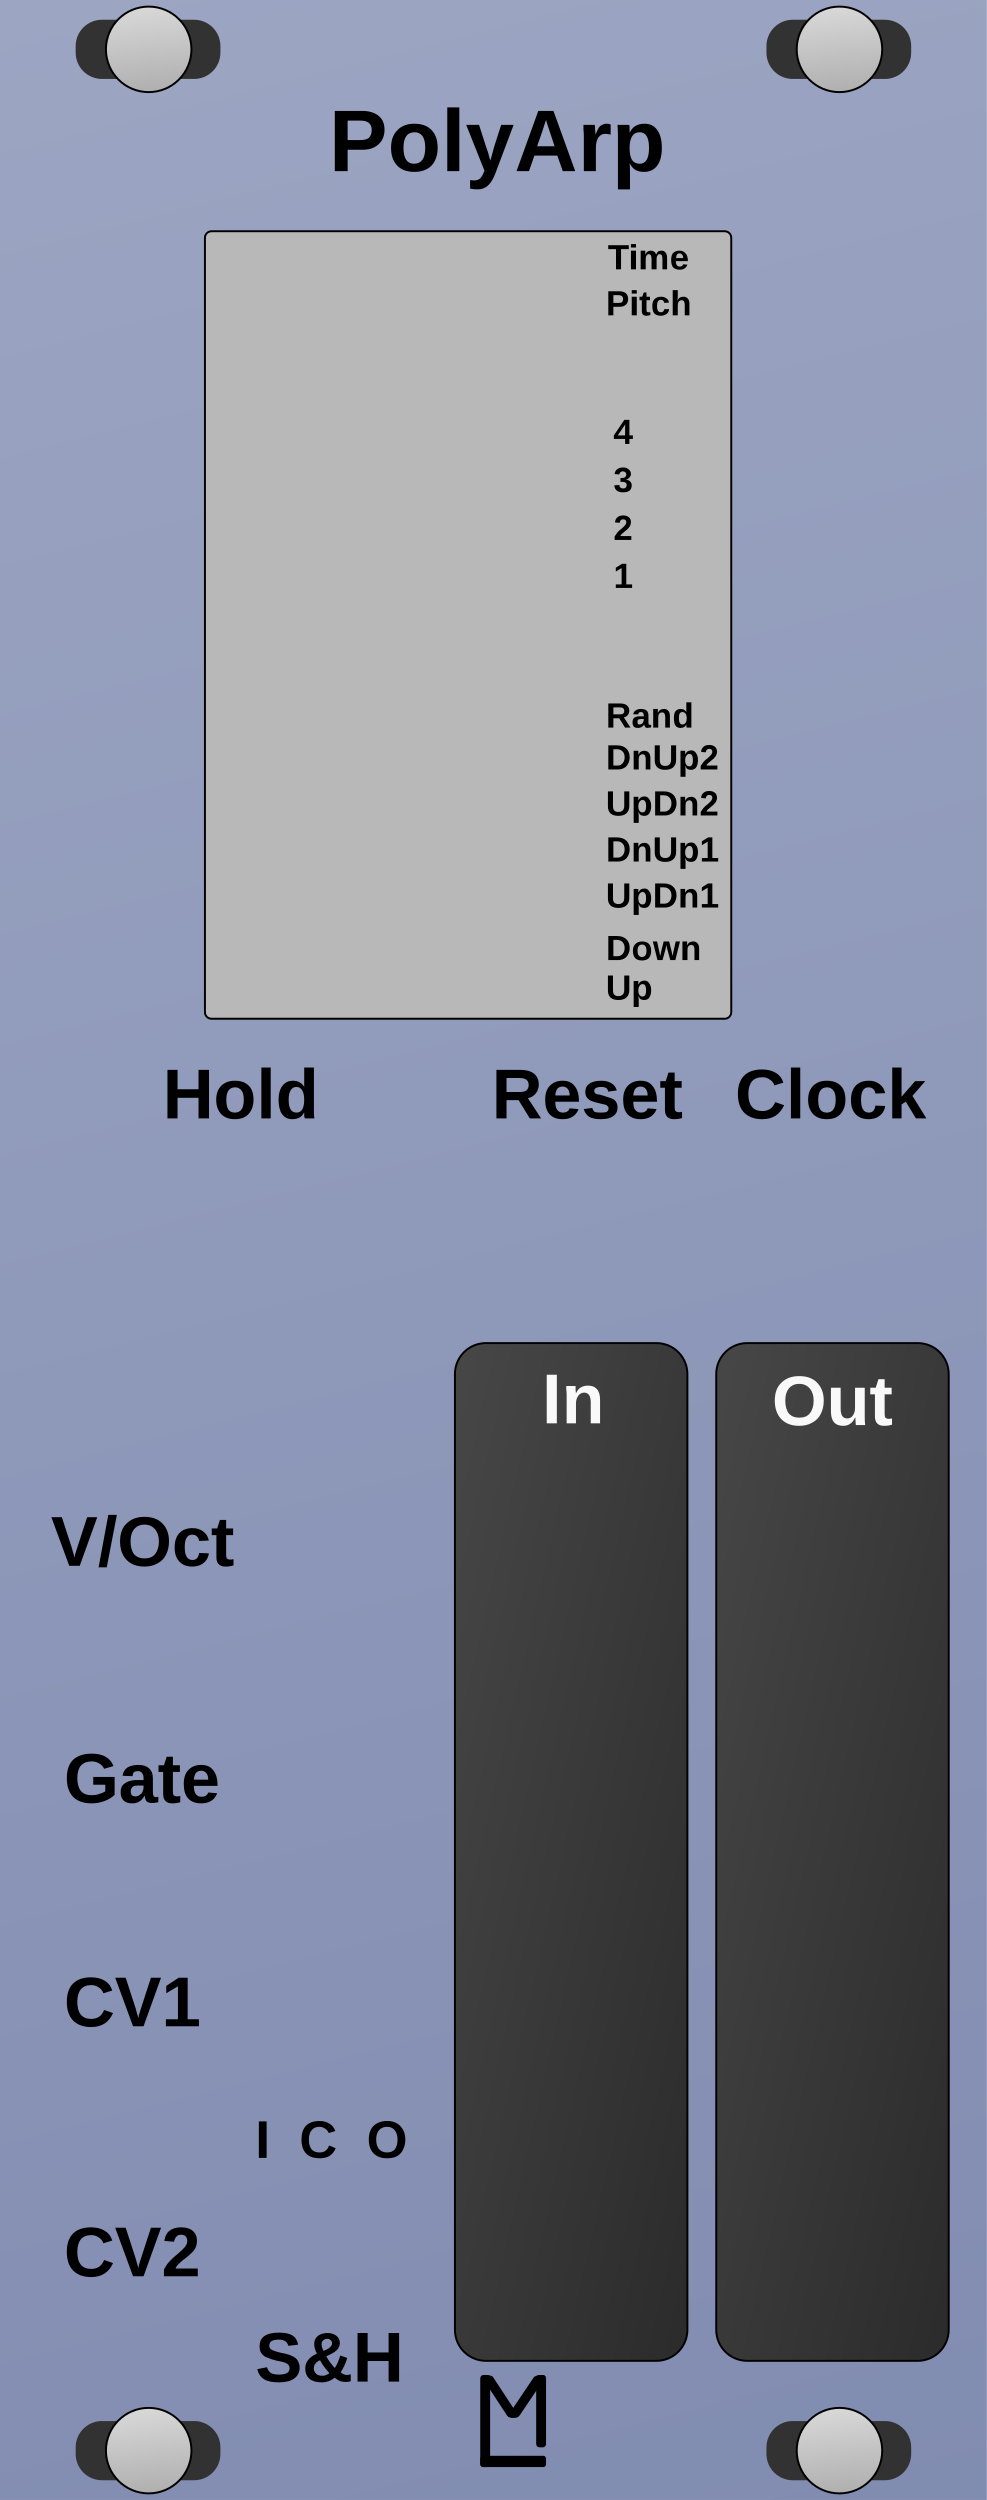
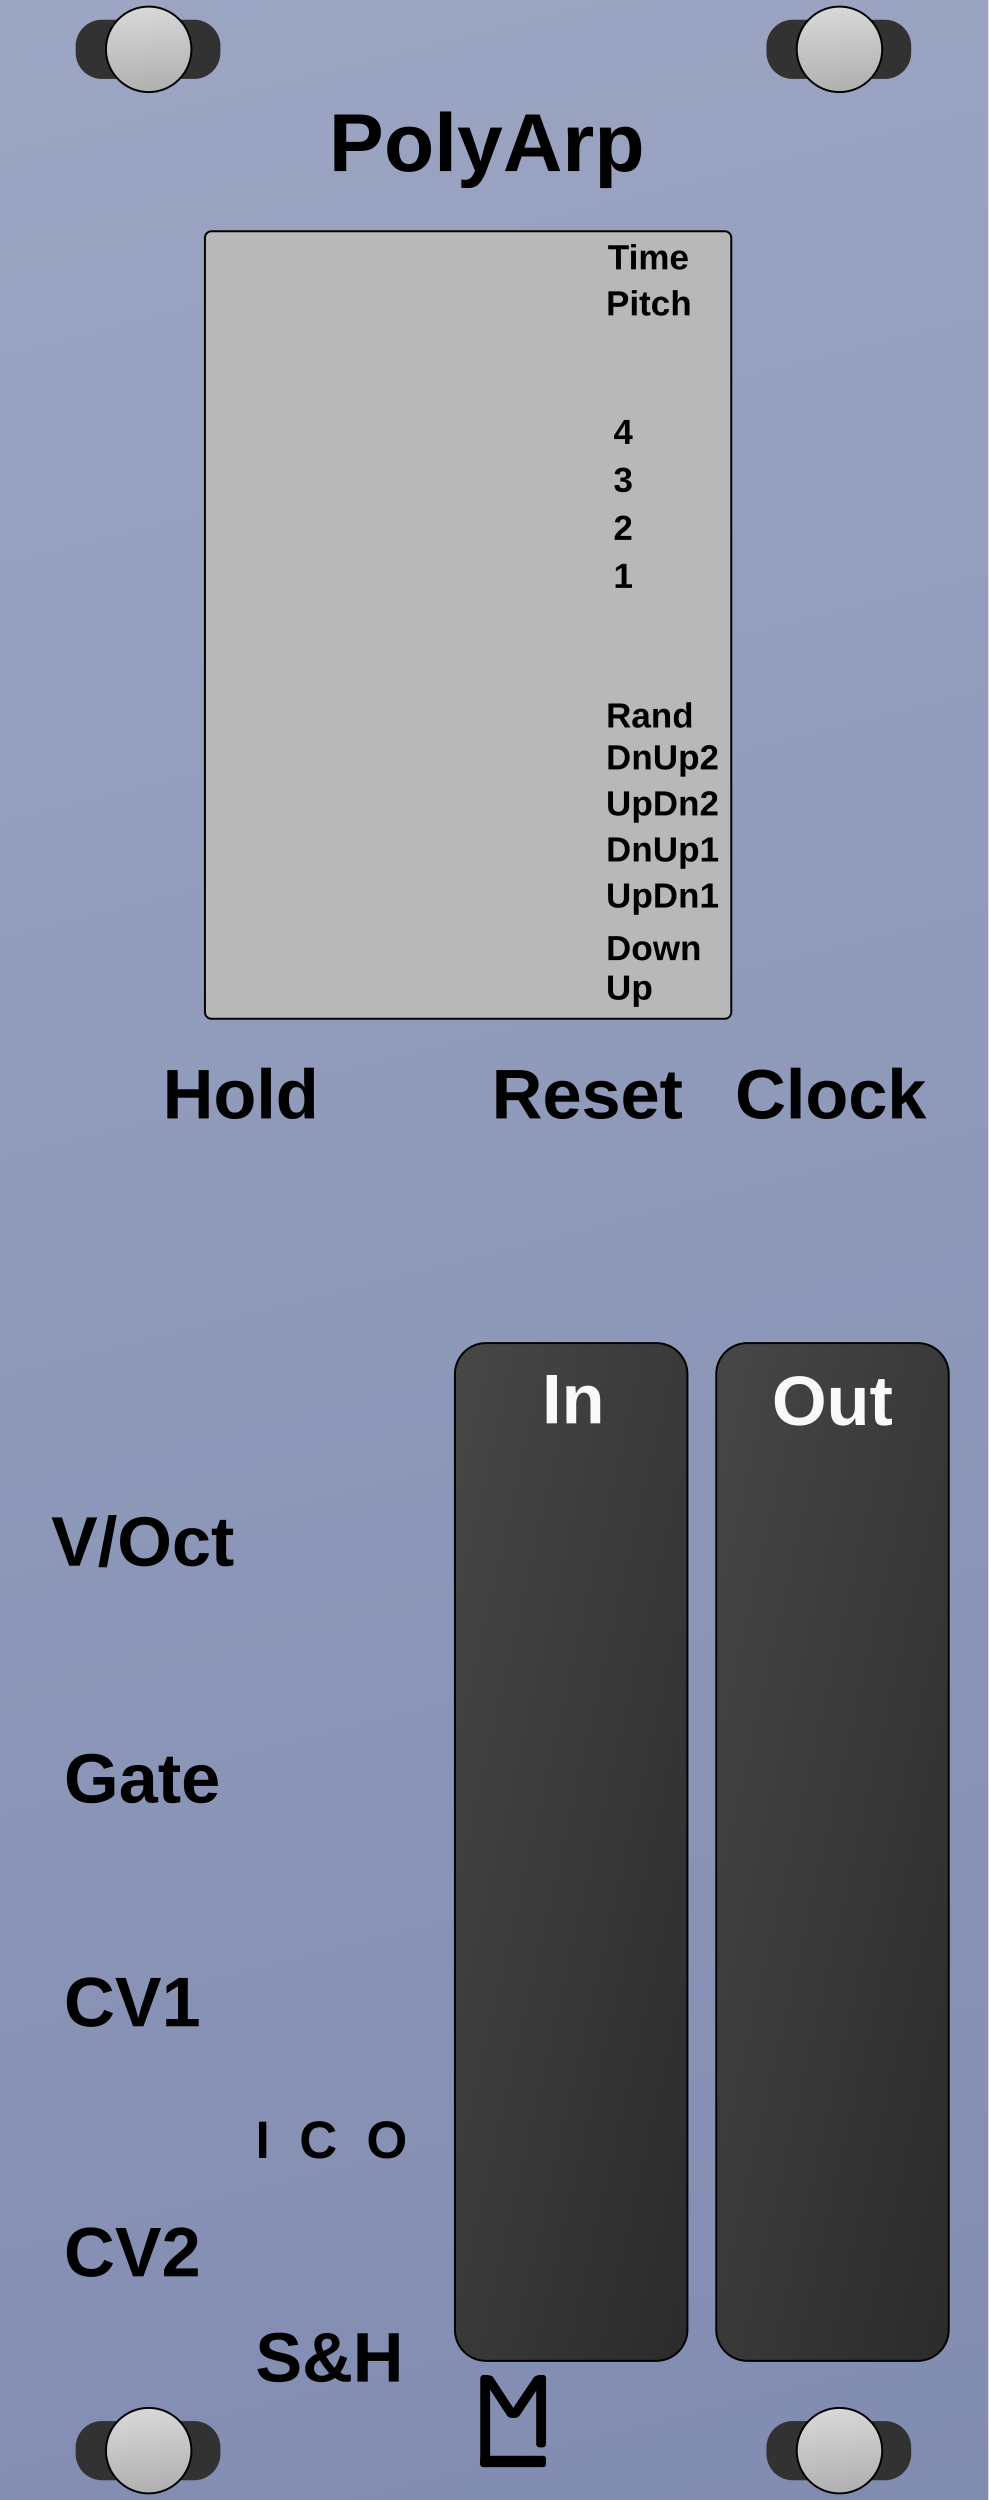
- <svg xmlns="http://www.w3.org/2000/svg" xmlns:xlink="http://www.w3.org/1999/xlink" width="150" height="380" viewBox="0 0 39.688 100.542" version="1.1" id="svg8">
+ <svg xmlns="http://www.w3.org/2000/svg" xmlns:xlink="http://www.w3.org/1999/xlink" width="50.8mm" height="128.5mm" viewBox="0 0 50.8 128.5" version="1.1" id="svg8">
  <defs id="defs2">
    <linearGradient id="linearGradient1077">
      <stop style="stop-color:#727272;stop-opacity:1" offset="0" id="stop1144" />
      <stop style="stop-color:#686868;stop-opacity:1" offset="1" id="stop1146" />
    </linearGradient>
    <linearGradient id="linearGradient1083">
      <stop style="stop-color:#474747;stop-opacity:1;" offset="0" id="stop1079" />
      <stop style="stop-color:#2b2b2b;stop-opacity:1" offset="1" id="stop1081" />
    </linearGradient>
-     <linearGradient gradientTransform="matrix(1.249553,0,0,1,0.01418068,196.4583)" xlink:href="#linearGradient881" id="linearGradient883" x1="1.2124023e-007" y1="-1.6666667e-006" x2="31.75" y2="100.542" gradientUnits="userSpaceOnUse" />
+     <linearGradient gradientTransform="matrix(1.599428,0,0,1.278077,0.01815119,196.4583)" xlink:href="#linearGradient881" id="linearGradient883" x1="1.2124023e-07" y1="-1.6666667e-06" x2="31.75" y2="100.542" gradientUnits="userSpaceOnUse" />
    <linearGradient id="linearGradient881">
      <stop style="stop-color:#9ca5c2;stop-opacity:1;" offset="0" id="stop877" />
      <stop style="stop-color:#818cb1;stop-opacity:1" offset="1" id="stop879" />
    </linearGradient>
-     <linearGradient xlink:href="#linearGradient1083" id="linearGradient1133" x1="17.992" y1="207.042" x2="28.575" y2="217.625" gradientUnits="userSpaceOnUse" gradientTransform="matrix(0.8833905,0,0,3.867481,12.91097,-550.2566)" />
+     <linearGradient xlink:href="#linearGradient1083" id="linearGradient1133" x1="17.992" y1="207.042" x2="28.575" y2="217.625" gradientUnits="userSpaceOnUse" gradientTransform="matrix(1.129041,0,0,4.942939,16.50121,-757.9008)" />
    <linearGradient xlink:href="#linearGradient1077" id="linearGradient1142" x1="71.666" y1="88" x2="108.15" y2="350" gradientUnits="userSpaceOnUse" />
    <linearGradient xlink:href="#Transport" id="linearGradient987" gradientUnits="userSpaceOnUse" gradientTransform="translate(0.02645864,-197.2521)" x1="5.953" y1="197.517" x2="6.35" y2="201.221" />
    <linearGradient id="Transport">
      <stop id="stop1090" offset="0" style="stop-color:#d8d8d8;stop-opacity:1" />
      <stop id="stop1092" offset="1" style="stop-color:#acacac;stop-opacity:1" />
    </linearGradient>
    <linearGradient xlink:href="#Transport" id="linearGradient1197" gradientUnits="userSpaceOnUse" gradientTransform="translate(0.02645864,-197.2521)" x1="5.953" y1="197.517" x2="6.35" y2="201.221" />
    <linearGradient xlink:href="#Transport" id="linearGradient1199" gradientUnits="userSpaceOnUse" gradientTransform="translate(0.02645864,-197.2521)" x1="5.953" y1="197.517" x2="6.35" y2="201.221" />
    <linearGradient xlink:href="#Transport" id="linearGradient1201" gradientUnits="userSpaceOnUse" gradientTransform="translate(0.02645864,-197.2521)" x1="5.953" y1="197.517" x2="6.35" y2="201.221" />
-     <linearGradient xlink:href="#linearGradient1083" id="linearGradient1133-0" x1="17.992" y1="207.042" x2="28.575" y2="217.625" gradientUnits="userSpaceOnUse" gradientTransform="matrix(0.8833905,0,0,3.867481,2.402267,-550.2565)" />
+     <linearGradient xlink:href="#linearGradient1083" id="linearGradient1133-0" x1="17.992" y1="207.042" x2="28.575" y2="217.625" gradientUnits="userSpaceOnUse" gradientTransform="matrix(1.129041,0,0,4.942939,3.070282,-757.9007)" />
  </defs>
-   <g id="layer1" transform="translate(0,-196.4583)">
-     <rect style="fill:url(#linearGradient883);fill-opacity:1;stroke-width:0.306" id="rect4689" width="39.688" height="100.542" x="0" y="196.458" />
-     <text xml:space="preserve" style="font-style:normal;font-variant:normal;font-weight:bold;font-stretch:normal;font-size:3.528px;line-height:1.25;font-family:Arial;-inkscape-font-specification:'Arial, Bold';font-variant-ligatures:normal;font-variant-caps:normal;font-variant-numeric:normal;font-feature-settings:normal;text-align:start;letter-spacing:0px;word-spacing:0px;writing-mode:lr-tb;text-anchor:start;fill:#000000;fill-opacity:1;stroke:none;stroke-width:0.265" x="13.229" y="203.337" id="text3757">
-       <tspan id="tspan911" x="13.229" y="203.337">PolyArp</tspan>
+   <g id="layer1" transform="translate(0,-196.4583)" style="display:inline">
+     <rect style="fill:url(#linearGradient883);fill-opacity:1;stroke-width:0.391" id="rect4689" width="50.8" height="128.5" x="0" y="196.458" />
+     <g transform="translate(-1.2124023e-7,196.4583)" aria-label="M" style="font-style:normal;font-variant:normal;font-weight:bold;font-stretch:normal;font-size:19.756px;line-height:1.25;font-family:Arial;-inkscape-font-specification:'Arial, Bold';font-variant-ligatures:normal;font-variant-caps:normal;font-variant-numeric:normal;font-feature-settings:normal;text-align:start;letter-spacing:0px;word-spacing:0px;writing-mode:lr-tb;text-anchor:start;fill:#000000;fill-opacity:1;stroke:none;stroke-width:0.265" id="text4720" />
+   </g>
+   <g id="layer3" style="display:inline">
+     <text xml:space="preserve" style="font-style:normal;font-variant:normal;font-weight:bold;font-stretch:normal;font-size:4.233px;line-height:1.25;font-family:Arial;-inkscape-font-specification:'Arial, Bold';font-variant-ligatures:normal;font-variant-caps:normal;font-variant-numeric:normal;font-variant-east-asian:normal;text-align:start;letter-spacing:0px;word-spacing:0px;writing-mode:lr-tb;text-anchor:start;fill:#000000;fill-opacity:1;stroke:none;stroke-width:0.338" x="16.908" y="205.25" id="text3757" transform="translate(0,-196.4583)">
+       <tspan id="tspan911" x="16.908" y="205.25" style="font-style:normal;font-variant:normal;font-weight:bold;font-stretch:normal;font-size:4.233px;font-family:Arial;-inkscape-font-specification:'Arial, Bold';font-variant-ligatures:normal;font-variant-caps:normal;font-variant-numeric:normal;font-variant-east-asian:normal;stroke-width:0.338">PolyArp</tspan>
    </text>
-     <rect style="fill:url(#linearGradient1133-0);fill-opacity:1;stroke:#000000;stroke-width:0.079;stroke-miterlimit:4;stroke-dasharray:none;stroke-opacity:1" id="rect4778-2-0" width="9.349" height="40.931" x="18.296" y="250.473" ry="1.247" rx="1.247" />
-     <text xml:space="preserve" style="font-style:normal;font-variant:normal;font-weight:bold;font-stretch:normal;font-size:2.822px;line-height:1.25;font-family:Arial;-inkscape-font-specification:'Arial, Bold';font-variant-ligatures:normal;font-variant-caps:normal;font-variant-numeric:normal;font-feature-settings:normal;text-align:start;letter-spacing:0px;word-spacing:0px;writing-mode:lr-tb;text-anchor:start;fill:#f9f9f9;fill-opacity:1;stroke:none;stroke-width:0.265" x="21.801" y="253.701" id="text4921">
-       <tspan id="tspan849" x="21.801" y="253.701">In</tspan>
+     <rect style="fill:url(#linearGradient1133-0);fill-opacity:1;stroke:#000000;stroke-width:0.101;stroke-miterlimit:4;stroke-dasharray:none;stroke-opacity:1" id="rect4778-2-0" width="11.949" height="52.313" x="23.384" y="265.493" ry="1.594" rx="1.594" transform="translate(0,-196.4583)" />
+     <text xml:space="preserve" style="font-style:normal;font-variant:normal;font-weight:bold;font-stretch:normal;font-size:3.607px;line-height:1.25;font-family:Arial;-inkscape-font-specification:'Arial, Bold';font-variant-ligatures:normal;font-variant-caps:normal;font-variant-numeric:normal;font-feature-settings:normal;text-align:start;letter-spacing:0px;word-spacing:0px;writing-mode:lr-tb;text-anchor:start;fill:#f9f9f9;fill-opacity:1;stroke:none;stroke-width:0.338" x="27.863" y="269.619" id="text4921" transform="translate(0,-196.4583)">
+       <tspan id="tspan849" x="27.863" y="269.619" style="stroke-width:0.338">In</tspan>
    </text>
-     <rect style="fill:url(#linearGradient1133);fill-opacity:1;stroke:#000000;stroke-width:0.079;stroke-miterlimit:4;stroke-dasharray:none;stroke-opacity:1" id="rect4778-2" width="9.349" height="40.931" x="28.805" y="250.473" ry="1.247" rx="1.247" />
-     <text xml:space="preserve" style="font-style:normal;font-variant:normal;font-weight:bold;font-stretch:normal;font-size:2.822px;line-height:1.25;font-family:Arial;-inkscape-font-specification:'Arial, Bold';font-variant-ligatures:normal;font-variant-caps:normal;font-variant-numeric:normal;font-feature-settings:normal;text-align:start;letter-spacing:0px;word-spacing:0px;writing-mode:lr-tb;text-anchor:start;fill:#f9f9f9;fill-opacity:1;stroke:none;stroke-width:0.265" x="31.05" y="253.768" id="text853-7">
-       <tspan id="tspan851-6" x="31.05" y="253.768" style="font-style:normal;font-variant:normal;font-weight:bold;font-stretch:normal;font-size:2.822px;font-family:Arial;-inkscape-font-specification:'Arial, Bold';font-variant-ligatures:normal;font-variant-caps:normal;font-variant-numeric:normal;font-feature-settings:normal;text-align:start;writing-mode:lr-tb;text-anchor:start;fill:#f9f9f9;fill-opacity:1;stroke-width:0.265">Out</tspan>
+     <rect style="fill:url(#linearGradient1133);fill-opacity:1;stroke:#000000;stroke-width:0.101;stroke-miterlimit:4;stroke-dasharray:none;stroke-opacity:1" id="rect4778-2" width="11.949" height="52.313" x="36.815" y="265.493" ry="1.594" rx="1.594" transform="translate(0,-196.4583)" />
+     <text xml:space="preserve" style="font-style:normal;font-variant:normal;font-weight:bold;font-stretch:normal;font-size:3.607px;line-height:1.25;font-family:Arial;-inkscape-font-specification:'Arial, Bold';font-variant-ligatures:normal;font-variant-caps:normal;font-variant-numeric:normal;font-feature-settings:normal;text-align:start;letter-spacing:0px;word-spacing:0px;writing-mode:lr-tb;text-anchor:start;fill:#f9f9f9;fill-opacity:1;stroke:none;stroke-width:0.338" x="39.684" y="269.704" id="text853-7" transform="translate(0,-196.4583)">
+       <tspan id="tspan851-6" x="39.684" y="269.704" style="font-style:normal;font-variant:normal;font-weight:bold;font-stretch:normal;font-size:3.607px;font-family:Arial;-inkscape-font-specification:'Arial, Bold';font-variant-ligatures:normal;font-variant-caps:normal;font-variant-numeric:normal;font-feature-settings:normal;text-align:start;writing-mode:lr-tb;text-anchor:start;fill:#f9f9f9;fill-opacity:1;stroke-width:0.338">Out</tspan>
    </text>
-     <g transform="translate(-1.2124023e-7,196.4583)" aria-label="M" style="font-style:normal;font-variant:normal;font-weight:bold;font-stretch:normal;font-size:19.756px;line-height:1.25;font-family:Arial;-inkscape-font-specification:'Arial, Bold';font-variant-ligatures:normal;font-variant-caps:normal;font-variant-numeric:normal;font-feature-settings:normal;text-align:start;letter-spacing:0px;word-spacing:0px;writing-mode:lr-tb;text-anchor:start;fill:#000000;fill-opacity:1;stroke:none;stroke-width:0.265" id="text4720" />
-     <g id="g4799" transform="matrix(0.25,0,0,0.25,15.47813,271.0708)" style="fill:#000000;fill-opacity:1">
+     <g id="g4799" transform="matrix(0.3195192,0,0,0.3195192,19.78224,95.36052)" style="fill:#000000;fill-opacity:1">
      <rect rx="0.529" ry="0.529" y="83.608" x="15.346" height="14.817" width="1.587" id="rect4736" style="fill:#000000;fill-opacity:1;stroke-width:0.221" />
      <rect rx="0.455" ry="0.455" y="96.606" x="15.346" height="1.819" width="10.583" id="rect4738" style="fill:#000000;fill-opacity:1;stroke-width:0.274" />
      <rect rx="0.529" ry="0.529" y="83.608" x="24.342" height="11.642" width="1.587" id="rect4759" style="fill:#000000;fill-opacity:1;stroke-width:0.229" />
      <rect rx="0.903" transform="matrix(1,0,0.5488541,0.8359182,0,0)" ry="0.374" y="100.02" x="-39.524" height="8.229" width="1.807" id="rect4759-7" style="fill:#000000;fill-opacity:1;stroke-width:0.206" />
      <rect rx="0.926" transform="matrix(1,0,0.5583794,-0.8295857,0,0)" ry="0.474" y="-109.076" x="80.485" height="8.292" width="1.852" id="rect4759-7-3" style="fill:#000000;fill-opacity:1;stroke-width:0.209" />
    </g>
-     <g transform="translate(2.2527889e-7,196.4583)" style="display:inline" id="g1019">
+     <g transform="scale(1.278077)" style="display:inline" id="g1019">
      <rect ry="1.058" rx="1.058" y="0.794" x="3.043" height="2.381" width="5.821" id="rect1112" style="opacity:1;fill:#323232;fill-opacity:1;stroke:none;stroke-width:0.079;stroke-linecap:square;stroke-linejoin:bevel;stroke-miterlimit:4;stroke-dasharray:none;stroke-opacity:1;paint-order:normal" />
      <path id="path1058" d="M 5.98,0.265 A 1.72,1.72 0 0 0 4.26,1.984 1.72,1.72 0 0 0 5.98,3.704 1.72,1.72 0 0 0 7.699,1.984 1.72,1.72 0 0 0 5.98,0.265 Z" style="opacity:1;fill:url(#linearGradient1197);fill-opacity:1;stroke:#000000;stroke-width:0.079;stroke-linecap:square;stroke-linejoin:bevel;stroke-miterlimit:4;stroke-dasharray:none;stroke-opacity:1;paint-order:normal" />
    </g>
-     <g transform="translate(4.2527889e-7,293.0312)" style="display:inline" id="g1019-1">
+     <g transform="matrix(1.278077,0,0,1.278077,4.2494507e-7,123.4276)" style="display:inline" id="g1019-1">
      <rect ry="1.058" rx="1.058" y="0.794" x="3.043" height="2.381" width="5.821" id="rect1112-1" style="opacity:1;fill:#323232;fill-opacity:1;stroke:none;stroke-width:0.079;stroke-linecap:square;stroke-linejoin:bevel;stroke-miterlimit:4;stroke-dasharray:none;stroke-opacity:1;paint-order:normal" />
      <path id="path1058-5" d="M 5.98,0.265 A 1.72,1.72 0 0 0 4.26,1.984 1.72,1.72 0 0 0 5.98,3.704 1.72,1.72 0 0 0 7.699,1.984 1.72,1.72 0 0 0 5.98,0.265 Z" style="opacity:1;fill:url(#linearGradient1199);fill-opacity:1;stroke:#000000;stroke-width:0.079;stroke-linecap:square;stroke-linejoin:bevel;stroke-miterlimit:4;stroke-dasharray:none;stroke-opacity:1;paint-order:normal" />
    </g>
-     <g transform="translate(27.78125,196.4583)" style="display:inline" id="g1019-0">
+     <g transform="matrix(1.278077,0,0,1.278077,35.50658,0)" style="display:inline" id="g1019-0">
      <rect ry="1.058" rx="1.058" y="0.794" x="3.043" height="2.381" width="5.821" id="rect1112-9" style="opacity:1;fill:#323232;fill-opacity:1;stroke:none;stroke-width:0.079;stroke-linecap:square;stroke-linejoin:bevel;stroke-miterlimit:4;stroke-dasharray:none;stroke-opacity:1;paint-order:normal" />
      <path id="path1058-0" d="M 5.98,0.265 A 1.72,1.72 0 0 0 4.26,1.984 1.72,1.72 0 0 0 5.98,3.704 1.72,1.72 0 0 0 7.699,1.984 1.72,1.72 0 0 0 5.98,0.265 Z" style="opacity:1;fill:url(#linearGradient1201);fill-opacity:1;stroke:#000000;stroke-width:0.079;stroke-linecap:square;stroke-linejoin:bevel;stroke-miterlimit:4;stroke-dasharray:none;stroke-opacity:1;paint-order:normal" />
    </g>
-     <g transform="translate(27.78125,293.0312)" style="display:inline" id="g1019-1-7">
+     <g transform="matrix(1.278077,0,0,1.278077,35.50658,123.4276)" style="display:inline" id="g1019-1-7">
      <rect ry="1.058" rx="1.058" y="0.794" x="3.043" height="2.381" width="5.821" id="rect1112-1-9" style="opacity:1;fill:#323232;fill-opacity:1;stroke:none;stroke-width:0.079;stroke-linecap:square;stroke-linejoin:bevel;stroke-miterlimit:4;stroke-dasharray:none;stroke-opacity:1;paint-order:normal" />
      <path id="path1058-5-0" d="M 5.98,0.265 A 1.72,1.72 0 0 0 4.26,1.984 1.72,1.72 0 0 0 5.98,3.704 1.72,1.72 0 0 0 7.699,1.984 1.72,1.72 0 0 0 5.98,0.265 Z" style="opacity:1;fill:url(#linearGradient987);fill-opacity:1;stroke:#000000;stroke-width:0.079;stroke-linecap:square;stroke-linejoin:bevel;stroke-miterlimit:4;stroke-dasharray:none;stroke-opacity:1;paint-order:normal" />
    </g>
-     <text xml:space="preserve" style="font-style:normal;font-variant:normal;font-weight:bold;font-stretch:normal;font-size:2.822px;line-height:1.25;font-family:Arial;-inkscape-font-specification:'Arial, Bold';font-variant-ligatures:normal;font-variant-caps:normal;font-variant-numeric:normal;font-feature-settings:normal;text-align:start;letter-spacing:0px;word-spacing:0px;writing-mode:lr-tb;text-anchor:start;fill:#000000;fill-opacity:1;stroke:none;stroke-width:0.265" x="2.051" y="259.429" id="text4921-1-7">
-       <tspan id="tspan1823" x="2.051" y="259.429">V/Oct</tspan>
+     <text xml:space="preserve" style="font-style:normal;font-variant:normal;font-weight:bold;font-stretch:normal;font-size:3.607px;line-height:1.25;font-family:Arial;-inkscape-font-specification:'Arial, Bold';font-variant-ligatures:normal;font-variant-caps:normal;font-variant-numeric:normal;font-feature-settings:normal;text-align:start;letter-spacing:0px;word-spacing:0px;writing-mode:lr-tb;text-anchor:start;fill:#000000;fill-opacity:1;stroke:none;stroke-width:0.338" x="2.621" y="276.939" id="text4921-1-7" transform="translate(0,-196.4583)">
+       <tspan id="tspan1823" x="2.621" y="276.939" style="stroke-width:0.338">V/Oct</tspan>
    </text>
-     <text xml:space="preserve" style="font-style:normal;font-variant:normal;font-weight:bold;font-stretch:normal;font-size:2.822px;line-height:1.25;font-family:Arial;-inkscape-font-specification:'Arial, Bold';font-variant-ligatures:normal;font-variant-caps:normal;font-variant-numeric:normal;font-feature-settings:normal;text-align:start;letter-spacing:0px;word-spacing:0px;writing-mode:lr-tb;text-anchor:start;fill:#000000;fill-opacity:1;stroke:none;stroke-width:0.265" x="2.58" y="268.954" id="text4921-1-1">
-       <tspan id="tspan4585" x="2.58" y="268.954">Gate</tspan>
+     <text xml:space="preserve" style="font-style:normal;font-variant:normal;font-weight:bold;font-stretch:normal;font-size:3.607px;line-height:1.25;font-family:Arial;-inkscape-font-specification:'Arial, Bold';font-variant-ligatures:normal;font-variant-caps:normal;font-variant-numeric:normal;font-feature-settings:normal;text-align:start;letter-spacing:0px;word-spacing:0px;writing-mode:lr-tb;text-anchor:start;fill:#000000;fill-opacity:1;stroke:none;stroke-width:0.338" x="3.297" y="289.113" id="text4921-1-1" transform="translate(0,-196.4583)">
+       <tspan id="tspan4585" x="3.297" y="289.113" style="stroke-width:0.338">Gate</tspan>
    </text>
-     <text xml:space="preserve" style="font-style:normal;font-variant:normal;font-weight:bold;font-stretch:normal;font-size:2.822px;line-height:1.25;font-family:Arial;-inkscape-font-specification:'Arial, Bold';font-variant-ligatures:normal;font-variant-caps:normal;font-variant-numeric:normal;font-feature-settings:normal;text-align:start;letter-spacing:0px;word-spacing:0px;writing-mode:lr-tb;text-anchor:start;fill:#000000;fill-opacity:1;stroke:none;stroke-width:0.265" x="2.58" y="277.95" id="text4921-1-1-9">
-       <tspan id="tspan1117" x="2.58" y="277.95">CV1</tspan>
+     <text xml:space="preserve" style="font-style:normal;font-variant:normal;font-weight:bold;font-stretch:normal;font-size:3.607px;line-height:1.25;font-family:Arial;-inkscape-font-specification:'Arial, Bold';font-variant-ligatures:normal;font-variant-caps:normal;font-variant-numeric:normal;font-feature-settings:normal;text-align:start;letter-spacing:0px;word-spacing:0px;writing-mode:lr-tb;text-anchor:start;fill:#000000;fill-opacity:1;stroke:none;stroke-width:0.338" x="3.297" y="300.611" id="text4921-1-1-9" transform="translate(0,-196.4583)">
+       <tspan id="tspan1117" x="3.297" y="300.611" style="stroke-width:0.338">CV1</tspan>
    </text>
-     <text xml:space="preserve" style="font-style:normal;font-variant:normal;font-weight:bold;font-stretch:normal;font-size:2.822px;line-height:1.25;font-family:Arial;-inkscape-font-specification:'Arial, Bold';font-variant-ligatures:normal;font-variant-caps:normal;font-variant-numeric:normal;font-feature-settings:normal;text-align:start;letter-spacing:0px;word-spacing:0px;writing-mode:lr-tb;text-anchor:start;fill:#000000;fill-opacity:1;stroke:none;stroke-width:0.265" x="2.58" y="288.004" id="text4921-1-1-94">
-       <tspan id="tspan1119" x="2.58" y="288.004">CV2</tspan>
+     <text xml:space="preserve" style="font-style:normal;font-variant:normal;font-weight:bold;font-stretch:normal;font-size:3.607px;line-height:1.25;font-family:Arial;-inkscape-font-specification:'Arial, Bold';font-variant-ligatures:normal;font-variant-caps:normal;font-variant-numeric:normal;font-feature-settings:normal;text-align:start;letter-spacing:0px;word-spacing:0px;writing-mode:lr-tb;text-anchor:start;fill:#000000;fill-opacity:1;stroke:none;stroke-width:0.338" x="3.297" y="313.461" id="text4921-1-1-94" transform="translate(0,-196.4583)">
+       <tspan id="tspan1119" x="3.297" y="313.461" style="stroke-width:0.338">CV2</tspan>
    </text>
-     <rect style="fill:#b8b8b8;fill-opacity:1;stroke:#000000;stroke-width:0.079;stroke-miterlimit:4;stroke-dasharray:none;stroke-opacity:1" id="rect4778-2-0-4" width="21.167" height="31.671" x="8.242" y="205.758" ry="0.265" rx="0.265" />
-     <text xml:space="preserve" style="font-style:normal;font-variant:normal;font-weight:bold;font-stretch:normal;font-size:1.411px;line-height:1.25;font-family:Arial;-inkscape-font-specification:'Arial, Bold';font-variant-ligatures:normal;font-variant-caps:normal;font-variant-numeric:normal;font-feature-settings:normal;text-align:start;letter-spacing:0px;word-spacing:0px;writing-mode:lr-tb;text-anchor:start;fill:#000000;fill-opacity:1;stroke:none;stroke-width:0.265" x="24.444" y="207.29" id="text4921-1-7-8">
-       <tspan id="tspan900" x="24.444" y="207.29">Time</tspan>
+     <rect style="fill:#b8b8b8;fill-opacity:1;stroke:#000000;stroke-width:0.101;stroke-miterlimit:4;stroke-dasharray:none;stroke-opacity:1" id="rect4778-2-0-4" width="27.053" height="40.478" x="10.534" y="208.345" ry="0.338" rx="0.338" transform="translate(0,-196.4583)" />
+     <text xml:space="preserve" style="font-style:normal;font-variant:normal;font-weight:bold;font-stretch:normal;font-size:1.804px;line-height:1.25;font-family:Arial;-inkscape-font-specification:'Arial, Bold';font-variant-ligatures:normal;font-variant-caps:normal;font-variant-numeric:normal;font-feature-settings:normal;text-align:start;letter-spacing:0px;word-spacing:0px;writing-mode:lr-tb;text-anchor:start;fill:#000000;fill-opacity:1;stroke:none;stroke-width:0.338" x="31.241" y="210.302" id="text4921-1-7-8" transform="translate(0,-196.4583)">
+       <tspan id="tspan900" x="31.241" y="210.302" style="stroke-width:0.338">Time</tspan>
    </text>
-     <text xml:space="preserve" style="font-style:normal;font-variant:normal;font-weight:bold;font-stretch:normal;font-size:1.411px;line-height:1.25;font-family:Arial;-inkscape-font-specification:'Arial, Bold';font-variant-ligatures:normal;font-variant-caps:normal;font-variant-numeric:normal;font-feature-settings:normal;text-align:start;letter-spacing:0px;word-spacing:0px;writing-mode:lr-tb;text-anchor:start;fill:#000000;fill-opacity:1;stroke:none;stroke-width:0.265" x="24.672" y="214.311" id="text4921-1-7-8-2">
-       <tspan id="tspan904" x="24.672" y="214.311">4</tspan>
+     <text xml:space="preserve" style="font-style:normal;font-variant:normal;font-weight:bold;font-stretch:normal;font-size:1.804px;line-height:1.25;font-family:Arial;-inkscape-font-specification:'Arial, Bold';font-variant-ligatures:normal;font-variant-caps:normal;font-variant-numeric:normal;font-feature-settings:normal;text-align:start;letter-spacing:0px;word-spacing:0px;writing-mode:lr-tb;text-anchor:start;fill:#000000;fill-opacity:1;stroke:none;stroke-width:0.338" x="31.533" y="219.276" id="text4921-1-7-8-2" transform="translate(0,-196.4583)">
+       <tspan id="tspan904" x="31.533" y="219.276" style="stroke-width:0.338">4</tspan>
    </text>
-     <text xml:space="preserve" style="font-style:normal;font-variant:normal;font-weight:bold;font-stretch:normal;font-size:1.411px;line-height:1.25;font-family:Arial;-inkscape-font-specification:'Arial, Bold';font-variant-ligatures:normal;font-variant-caps:normal;font-variant-numeric:normal;font-feature-settings:normal;text-align:start;letter-spacing:0px;word-spacing:0px;writing-mode:lr-tb;text-anchor:start;fill:#000000;fill-opacity:1;stroke:none;stroke-width:0.265" x="24.371" y="209.142" id="text4921-1-7-8-4">
-       <tspan id="tspan902" x="24.371" y="209.142">Pitch</tspan>
+     <text xml:space="preserve" style="font-style:normal;font-variant:normal;font-weight:bold;font-stretch:normal;font-size:1.804px;line-height:1.25;font-family:Arial;-inkscape-font-specification:'Arial, Bold';font-variant-ligatures:normal;font-variant-caps:normal;font-variant-numeric:normal;font-feature-settings:normal;text-align:start;letter-spacing:0px;word-spacing:0px;writing-mode:lr-tb;text-anchor:start;fill:#000000;fill-opacity:1;stroke:none;stroke-width:0.338" x="31.148" y="212.669" id="text4921-1-7-8-4" transform="translate(0,-196.4583)">
+       <tspan id="tspan902" x="31.148" y="212.669" style="stroke-width:0.338">Pitch</tspan>
    </text>
-     <text xml:space="preserve" style="font-style:normal;font-variant:normal;font-weight:bold;font-stretch:normal;font-size:1.411px;line-height:1.25;font-family:Arial;-inkscape-font-specification:'Arial, Bold';font-variant-ligatures:normal;font-variant-caps:normal;font-variant-numeric:normal;font-feature-settings:normal;text-align:start;letter-spacing:0px;word-spacing:0px;writing-mode:lr-tb;text-anchor:start;fill:#000000;fill-opacity:1;stroke:none;stroke-width:0.265" x="24.672" y="216.241" id="text4921-1-7-8-2-9">
-       <tspan id="tspan984" x="24.672" y="216.241">3</tspan>
+     <text xml:space="preserve" style="font-style:normal;font-variant:normal;font-weight:bold;font-stretch:normal;font-size:1.804px;line-height:1.25;font-family:Arial;-inkscape-font-specification:'Arial, Bold';font-variant-ligatures:normal;font-variant-caps:normal;font-variant-numeric:normal;font-feature-settings:normal;text-align:start;letter-spacing:0px;word-spacing:0px;writing-mode:lr-tb;text-anchor:start;fill:#000000;fill-opacity:1;stroke:none;stroke-width:0.338" x="31.533" y="221.742" id="text4921-1-7-8-2-9" transform="translate(0,-196.4583)">
+       <tspan id="tspan984" x="31.533" y="221.742" style="stroke-width:0.338">3</tspan>
    </text>
-     <text xml:space="preserve" style="font-style:normal;font-variant:normal;font-weight:bold;font-stretch:normal;font-size:1.411px;line-height:1.25;font-family:Arial;-inkscape-font-specification:'Arial, Bold';font-variant-ligatures:normal;font-variant-caps:normal;font-variant-numeric:normal;font-feature-settings:normal;text-align:start;letter-spacing:0px;word-spacing:0px;writing-mode:lr-tb;text-anchor:start;fill:#000000;fill-opacity:1;stroke:none;stroke-width:0.265" x="24.672" y="218.17" id="text4921-1-7-8-2-1">
-       <tspan id="tspan982" x="24.672" y="218.17">2</tspan>
+     <text xml:space="preserve" style="font-style:normal;font-variant:normal;font-weight:bold;font-stretch:normal;font-size:1.804px;line-height:1.25;font-family:Arial;-inkscape-font-specification:'Arial, Bold';font-variant-ligatures:normal;font-variant-caps:normal;font-variant-numeric:normal;font-feature-settings:normal;text-align:start;letter-spacing:0px;word-spacing:0px;writing-mode:lr-tb;text-anchor:start;fill:#000000;fill-opacity:1;stroke:none;stroke-width:0.338" x="31.533" y="224.208" id="text4921-1-7-8-2-1" transform="translate(0,-196.4583)">
+       <tspan id="tspan982" x="31.533" y="224.208" style="stroke-width:0.338">2</tspan>
    </text>
-     <text xml:space="preserve" style="font-style:normal;font-variant:normal;font-weight:bold;font-stretch:normal;font-size:1.411px;line-height:1.25;font-family:Arial;-inkscape-font-specification:'Arial, Bold';font-variant-ligatures:normal;font-variant-caps:normal;font-variant-numeric:normal;font-feature-settings:normal;text-align:start;letter-spacing:0px;word-spacing:0px;writing-mode:lr-tb;text-anchor:start;fill:#000000;fill-opacity:1;stroke:none;stroke-width:0.265" x="24.672" y="220.1" id="text4921-1-7-8-2-92">
-       <tspan id="tspan980" x="24.672" y="220.1">1</tspan>
+     <text xml:space="preserve" style="font-style:normal;font-variant:normal;font-weight:bold;font-stretch:normal;font-size:1.804px;line-height:1.25;font-family:Arial;-inkscape-font-specification:'Arial, Bold';font-variant-ligatures:normal;font-variant-caps:normal;font-variant-numeric:normal;font-feature-settings:normal;text-align:start;letter-spacing:0px;word-spacing:0px;writing-mode:lr-tb;text-anchor:start;fill:#000000;fill-opacity:1;stroke:none;stroke-width:0.338" x="31.533" y="226.674" id="text4921-1-7-8-2-92" transform="translate(0,-196.4583)">
+       <tspan id="tspan980" x="31.533" y="226.674" style="stroke-width:0.338">1</tspan>
    </text>
-     <text xml:space="preserve" style="font-style:normal;font-variant:normal;font-weight:bold;font-stretch:normal;font-size:1.411px;line-height:1.25;font-family:Arial;-inkscape-font-specification:'Arial, Bold';font-variant-ligatures:normal;font-variant-caps:normal;font-variant-numeric:normal;font-feature-settings:normal;text-align:start;letter-spacing:0px;word-spacing:0px;writing-mode:lr-tb;text-anchor:start;fill:#000000;fill-opacity:1;stroke:none;stroke-width:0.265" x="24.373" y="236.661" id="text4921-1-7-8-4-9">
-       <tspan id="tspan958" x="24.373" y="236.661">Up</tspan>
+     <text xml:space="preserve" style="font-style:normal;font-variant:normal;font-weight:bold;font-stretch:normal;font-size:1.804px;line-height:1.25;font-family:Arial;-inkscape-font-specification:'Arial, Bold';font-variant-ligatures:normal;font-variant-caps:normal;font-variant-numeric:normal;font-feature-settings:normal;text-align:start;letter-spacing:0px;word-spacing:0px;writing-mode:lr-tb;text-anchor:start;fill:#000000;fill-opacity:1;stroke:none;stroke-width:0.338" x="31.15" y="247.841" id="text4921-1-7-8-4-9" transform="translate(0,-196.4583)">
+       <tspan id="tspan958" x="31.15" y="247.841" style="stroke-width:0.338">Up</tspan>
    </text>
-     <text xml:space="preserve" style="font-style:normal;font-variant:normal;font-weight:bold;font-stretch:normal;font-size:1.411px;line-height:1.25;font-family:Arial;-inkscape-font-specification:'Arial, Bold';font-variant-ligatures:normal;font-variant-caps:normal;font-variant-numeric:normal;font-feature-settings:normal;text-align:start;letter-spacing:0px;word-spacing:0px;writing-mode:lr-tb;text-anchor:start;fill:#000000;fill-opacity:1;stroke:none;stroke-width:0.265" x="24.373" y="235.071" id="text4921-1-7-8-4-9-7">
-       <tspan id="tspan978" x="24.373" y="235.071">Down</tspan>
+     <text xml:space="preserve" style="font-style:normal;font-variant:normal;font-weight:bold;font-stretch:normal;font-size:1.804px;line-height:1.25;font-family:Arial;-inkscape-font-specification:'Arial, Bold';font-variant-ligatures:normal;font-variant-caps:normal;font-variant-numeric:normal;font-feature-settings:normal;text-align:start;letter-spacing:0px;word-spacing:0px;writing-mode:lr-tb;text-anchor:start;fill:#000000;fill-opacity:1;stroke:none;stroke-width:0.338" x="31.15" y="245.808" id="text4921-1-7-8-4-9-7" transform="translate(0,-196.4583)">
+       <tspan id="tspan978" x="31.15" y="245.808" style="stroke-width:0.338">Down</tspan>
    </text>
-     <text xml:space="preserve" style="font-style:normal;font-variant:normal;font-weight:bold;font-stretch:normal;font-size:1.411px;line-height:1.25;font-family:Arial;-inkscape-font-specification:'Arial, Bold';font-variant-ligatures:normal;font-variant-caps:normal;font-variant-numeric:normal;font-feature-settings:normal;text-align:start;letter-spacing:0px;word-spacing:0px;writing-mode:lr-tb;text-anchor:start;fill:#000000;fill-opacity:1;stroke:none;stroke-width:0.265" x="24.373" y="232.957" id="text4921-1-7-8-4-9-7-5">
-       <tspan id="tspan1006" x="24.373" y="232.957">UpDn1</tspan>
+     <text xml:space="preserve" style="font-style:normal;font-variant:normal;font-weight:bold;font-stretch:normal;font-size:1.804px;line-height:1.25;font-family:Arial;-inkscape-font-specification:'Arial, Bold';font-variant-ligatures:normal;font-variant-caps:normal;font-variant-numeric:normal;font-feature-settings:normal;text-align:start;letter-spacing:0px;word-spacing:0px;writing-mode:lr-tb;text-anchor:start;fill:#000000;fill-opacity:1;stroke:none;stroke-width:0.338" x="31.15" y="243.106" id="text4921-1-7-8-4-9-7-5" transform="translate(0,-196.4583)">
+       <tspan id="tspan1006" x="31.15" y="243.106" style="stroke-width:0.338">UpDn1</tspan>
    </text>
-     <text xml:space="preserve" style="font-style:normal;font-variant:normal;font-weight:bold;font-stretch:normal;font-size:1.411px;line-height:1.25;font-family:Arial;-inkscape-font-specification:'Arial, Bold';font-variant-ligatures:normal;font-variant-caps:normal;font-variant-numeric:normal;font-feature-settings:normal;text-align:start;letter-spacing:0px;word-spacing:0px;writing-mode:lr-tb;text-anchor:start;fill:#000000;fill-opacity:1;stroke:none;stroke-width:0.265" x="24.373" y="231.105" id="text4921-1-7-8-4-9-7-5-0">
-       <tspan id="tspan1026" x="24.373" y="231.105">DnUp1</tspan>
+     <text xml:space="preserve" style="font-style:normal;font-variant:normal;font-weight:bold;font-stretch:normal;font-size:1.804px;line-height:1.25;font-family:Arial;-inkscape-font-specification:'Arial, Bold';font-variant-ligatures:normal;font-variant-caps:normal;font-variant-numeric:normal;font-feature-settings:normal;text-align:start;letter-spacing:0px;word-spacing:0px;writing-mode:lr-tb;text-anchor:start;fill:#000000;fill-opacity:1;stroke:none;stroke-width:0.338" x="31.15" y="240.739" id="text4921-1-7-8-4-9-7-5-0" transform="translate(0,-196.4583)">
+       <tspan id="tspan1026" x="31.15" y="240.739" style="stroke-width:0.338">DnUp1</tspan>
    </text>
-     <text xml:space="preserve" style="font-style:normal;font-variant:normal;font-weight:bold;font-stretch:normal;font-size:1.411px;line-height:1.25;font-family:Arial;-inkscape-font-specification:'Arial, Bold';font-variant-ligatures:normal;font-variant-caps:normal;font-variant-numeric:normal;font-feature-settings:normal;text-align:start;letter-spacing:0px;word-spacing:0px;writing-mode:lr-tb;text-anchor:start;fill:#000000;fill-opacity:1;stroke:none;stroke-width:0.265" x="24.373" y="229.253" id="text4921-1-7-8-4-9-7-5-09">
-       <tspan id="tspan1036" x="24.373" y="229.253">UpDn2</tspan>
+     <text xml:space="preserve" style="font-style:normal;font-variant:normal;font-weight:bold;font-stretch:normal;font-size:1.804px;line-height:1.25;font-family:Arial;-inkscape-font-specification:'Arial, Bold';font-variant-ligatures:normal;font-variant-caps:normal;font-variant-numeric:normal;font-feature-settings:normal;text-align:start;letter-spacing:0px;word-spacing:0px;writing-mode:lr-tb;text-anchor:start;fill:#000000;fill-opacity:1;stroke:none;stroke-width:0.338" x="31.15" y="238.372" id="text4921-1-7-8-4-9-7-5-09" transform="translate(0,-196.4583)">
+       <tspan id="tspan1036" x="31.15" y="238.372" style="stroke-width:0.338">UpDn2</tspan>
    </text>
-     <text xml:space="preserve" style="font-style:normal;font-variant:normal;font-weight:bold;font-stretch:normal;font-size:1.411px;line-height:1.25;font-family:Arial;-inkscape-font-specification:'Arial, Bold';font-variant-ligatures:normal;font-variant-caps:normal;font-variant-numeric:normal;font-feature-settings:normal;text-align:start;letter-spacing:0px;word-spacing:0px;writing-mode:lr-tb;text-anchor:start;fill:#000000;fill-opacity:1;stroke:none;stroke-width:0.265" x="24.373" y="227.401" id="text4921-1-7-8-4-9-7-5-05">
-       <tspan id="tspan1056" x="24.373" y="227.401">DnUp2</tspan>
+     <text xml:space="preserve" style="font-style:normal;font-variant:normal;font-weight:bold;font-stretch:normal;font-size:1.804px;line-height:1.25;font-family:Arial;-inkscape-font-specification:'Arial, Bold';font-variant-ligatures:normal;font-variant-caps:normal;font-variant-numeric:normal;font-feature-settings:normal;text-align:start;letter-spacing:0px;word-spacing:0px;writing-mode:lr-tb;text-anchor:start;fill:#000000;fill-opacity:1;stroke:none;stroke-width:0.338" x="31.15" y="236.005" id="text4921-1-7-8-4-9-7-5-05" transform="translate(0,-196.4583)">
+       <tspan id="tspan1056" x="31.15" y="236.005" style="stroke-width:0.338">DnUp2</tspan>
    </text>
-     <text xml:space="preserve" style="font-style:normal;font-variant:normal;font-weight:bold;font-stretch:normal;font-size:1.411px;line-height:1.25;font-family:Arial;-inkscape-font-specification:'Arial, Bold';font-variant-ligatures:normal;font-variant-caps:normal;font-variant-numeric:normal;font-feature-settings:normal;text-align:start;letter-spacing:0px;word-spacing:0px;writing-mode:lr-tb;text-anchor:start;fill:#000000;fill-opacity:1;stroke:none;stroke-width:0.265" x="24.373" y="225.717" id="text4921-1-7-8-4-9-7-5-8">
-       <tspan id="tspan1068" x="24.373" y="225.717">Rand</tspan>
+     <text xml:space="preserve" style="font-style:normal;font-variant:normal;font-weight:bold;font-stretch:normal;font-size:1.804px;line-height:1.25;font-family:Arial;-inkscape-font-specification:'Arial, Bold';font-variant-ligatures:normal;font-variant-caps:normal;font-variant-numeric:normal;font-feature-settings:normal;text-align:start;letter-spacing:0px;word-spacing:0px;writing-mode:lr-tb;text-anchor:start;fill:#000000;fill-opacity:1;stroke:none;stroke-width:0.338" x="31.15" y="233.853" id="text4921-1-7-8-4-9-7-5-8" transform="translate(0,-196.4583)">
+       <tspan id="tspan1068" x="31.15" y="233.853" style="stroke-width:0.338">Rand</tspan>
    </text>
-     <text xml:space="preserve" style="font-style:normal;font-variant:normal;font-weight:bold;font-stretch:normal;font-size:2.822px;line-height:1.25;font-family:Arial;-inkscape-font-specification:'Arial, Bold';font-variant-ligatures:normal;font-variant-caps:normal;font-variant-numeric:normal;font-feature-settings:normal;text-align:start;letter-spacing:0px;word-spacing:0px;writing-mode:lr-tb;text-anchor:start;fill:#000000;fill-opacity:1;stroke:none;stroke-width:0.265" x="19.778" y="241.437" id="text4921-1-1-1">
-       <tspan id="tspan915" x="19.778" y="241.437">Reset</tspan>
+     <text xml:space="preserve" style="font-style:normal;font-variant:normal;font-weight:bold;font-stretch:normal;font-size:3.607px;line-height:1.25;font-family:Arial;-inkscape-font-specification:'Arial, Bold';font-variant-ligatures:normal;font-variant-caps:normal;font-variant-numeric:normal;font-feature-settings:normal;text-align:start;letter-spacing:0px;word-spacing:0px;writing-mode:lr-tb;text-anchor:start;fill:#000000;fill-opacity:1;stroke:none;stroke-width:0.338" x="25.277" y="253.945" id="text4921-1-1-1" transform="translate(0,-196.4583)">
+       <tspan id="tspan915" x="25.277" y="253.945" style="stroke-width:0.338">Reset</tspan>
    </text>
-     <text xml:space="preserve" style="font-style:normal;font-variant:normal;font-weight:bold;font-stretch:normal;font-size:2.822px;line-height:1.25;font-family:Arial;-inkscape-font-specification:'Arial, Bold';font-variant-ligatures:normal;font-variant-caps:normal;font-variant-numeric:normal;font-feature-settings:normal;text-align:start;letter-spacing:0px;word-spacing:0px;writing-mode:lr-tb;text-anchor:start;fill:#000000;fill-opacity:1;stroke:none;stroke-width:0.265" x="29.567" y="241.437" id="text4921-1-1-1-9">
-       <tspan id="tspan935" x="29.567" y="241.437">Clock</tspan>
+     <text xml:space="preserve" style="font-style:normal;font-variant:normal;font-weight:bold;font-stretch:normal;font-size:3.607px;line-height:1.25;font-family:Arial;-inkscape-font-specification:'Arial, Bold';font-variant-ligatures:normal;font-variant-caps:normal;font-variant-numeric:normal;font-feature-settings:normal;text-align:start;letter-spacing:0px;word-spacing:0px;writing-mode:lr-tb;text-anchor:start;fill:#000000;fill-opacity:1;stroke:none;stroke-width:0.338" x="37.789" y="253.945" id="text4921-1-1-1-9" transform="translate(0,-196.4583)">
+       <tspan id="tspan935" x="37.789" y="253.945" style="stroke-width:0.338">Clock</tspan>
    </text>
-     <text xml:space="preserve" style="font-style:normal;font-variant:normal;font-weight:bold;font-stretch:normal;font-size:2.822px;line-height:1.25;font-family:Arial;-inkscape-font-specification:'Arial, Bold';font-variant-ligatures:normal;font-variant-caps:normal;font-variant-numeric:normal;font-feature-settings:normal;text-align:start;letter-spacing:0px;word-spacing:0px;writing-mode:lr-tb;text-anchor:start;fill:#000000;fill-opacity:1;stroke:none;stroke-width:0.265" x="10.269" y="292.238" id="text4921-1-1-94-3">
-       <tspan id="tspan922" x="10.269" y="292.238">S&amp;H</tspan>
+     <text xml:space="preserve" style="font-style:normal;font-variant:normal;font-weight:bold;font-stretch:normal;font-size:3.607px;line-height:1.25;font-family:Arial;-inkscape-font-specification:'Arial, Bold';font-variant-ligatures:normal;font-variant-caps:normal;font-variant-numeric:normal;font-feature-settings:normal;text-align:start;letter-spacing:0px;word-spacing:0px;writing-mode:lr-tb;text-anchor:start;fill:#000000;fill-opacity:1;stroke:none;stroke-width:0.338" x="13.124" y="318.872" id="text4921-1-1-94-3" transform="translate(0,-196.4583)">
+       <tspan id="tspan922" x="13.124" y="318.872" style="stroke-width:0.338">S&amp;H</tspan>
    </text>
-     <text xml:space="preserve" style="font-style:normal;font-variant:normal;font-weight:bold;font-stretch:normal;font-size:2.117px;line-height:1.25;font-family:Arial;-inkscape-font-specification:'Arial, Bold';font-variant-ligatures:normal;font-variant-caps:normal;font-variant-numeric:normal;font-feature-settings:normal;text-align:start;letter-spacing:0px;word-spacing:0px;writing-mode:lr-tb;text-anchor:start;fill:#000000;fill-opacity:1;stroke:none;stroke-width:0.265" x="10.269" y="283.242" id="text4921-1-1-94-3-1">
-       <tspan id="tspan946" x="10.269" y="283.242">I  C  O</tspan>
+     <text xml:space="preserve" style="font-style:normal;font-variant:normal;font-weight:bold;font-stretch:normal;font-size:2.705px;line-height:1.25;font-family:Arial;-inkscape-font-specification:'Arial, Bold';font-variant-ligatures:normal;font-variant-caps:normal;font-variant-numeric:normal;font-feature-settings:normal;text-align:start;letter-spacing:0px;word-spacing:0px;writing-mode:lr-tb;text-anchor:start;fill:#000000;fill-opacity:1;stroke:none;stroke-width:0.338" x="13.124" y="307.374" id="text4921-1-1-94-3-1" transform="translate(0,-196.4583)">
+       <tspan id="tspan946" x="13.124" y="307.374" style="stroke-width:0.338">I  C  O</tspan>
    </text>
-     <text xml:space="preserve" style="font-style:normal;font-variant:normal;font-weight:bold;font-stretch:normal;font-size:2.822px;line-height:1.25;font-family:Arial;-inkscape-font-specification:'Arial, Bold';font-variant-ligatures:normal;font-variant-caps:normal;font-variant-numeric:normal;font-feature-settings:normal;text-align:start;letter-spacing:0px;word-spacing:0px;writing-mode:lr-tb;text-anchor:start;fill:#000000;fill-opacity:1;stroke:none;stroke-width:0.265" x="6.548" y="241.437" id="text4921-1-1-1-1">
-       <tspan id="tspan923" x="6.548" y="241.437">Hold</tspan>
+     <text xml:space="preserve" style="font-style:normal;font-variant:normal;font-weight:bold;font-stretch:normal;font-size:3.607px;line-height:1.25;font-family:Arial;-inkscape-font-specification:'Arial, Bold';font-variant-ligatures:normal;font-variant-caps:normal;font-variant-numeric:normal;font-feature-settings:normal;text-align:start;letter-spacing:0px;word-spacing:0px;writing-mode:lr-tb;text-anchor:start;fill:#000000;fill-opacity:1;stroke:none;stroke-width:0.338" x="8.369" y="253.945" id="text4921-1-1-1-1" transform="translate(0,-196.4583)">
+       <tspan id="tspan923" x="8.369" y="253.945" style="stroke-width:0.338">Hold</tspan>
    </text>
  </g>
+   <g id="layer2" style="display:none" />
</svg>
